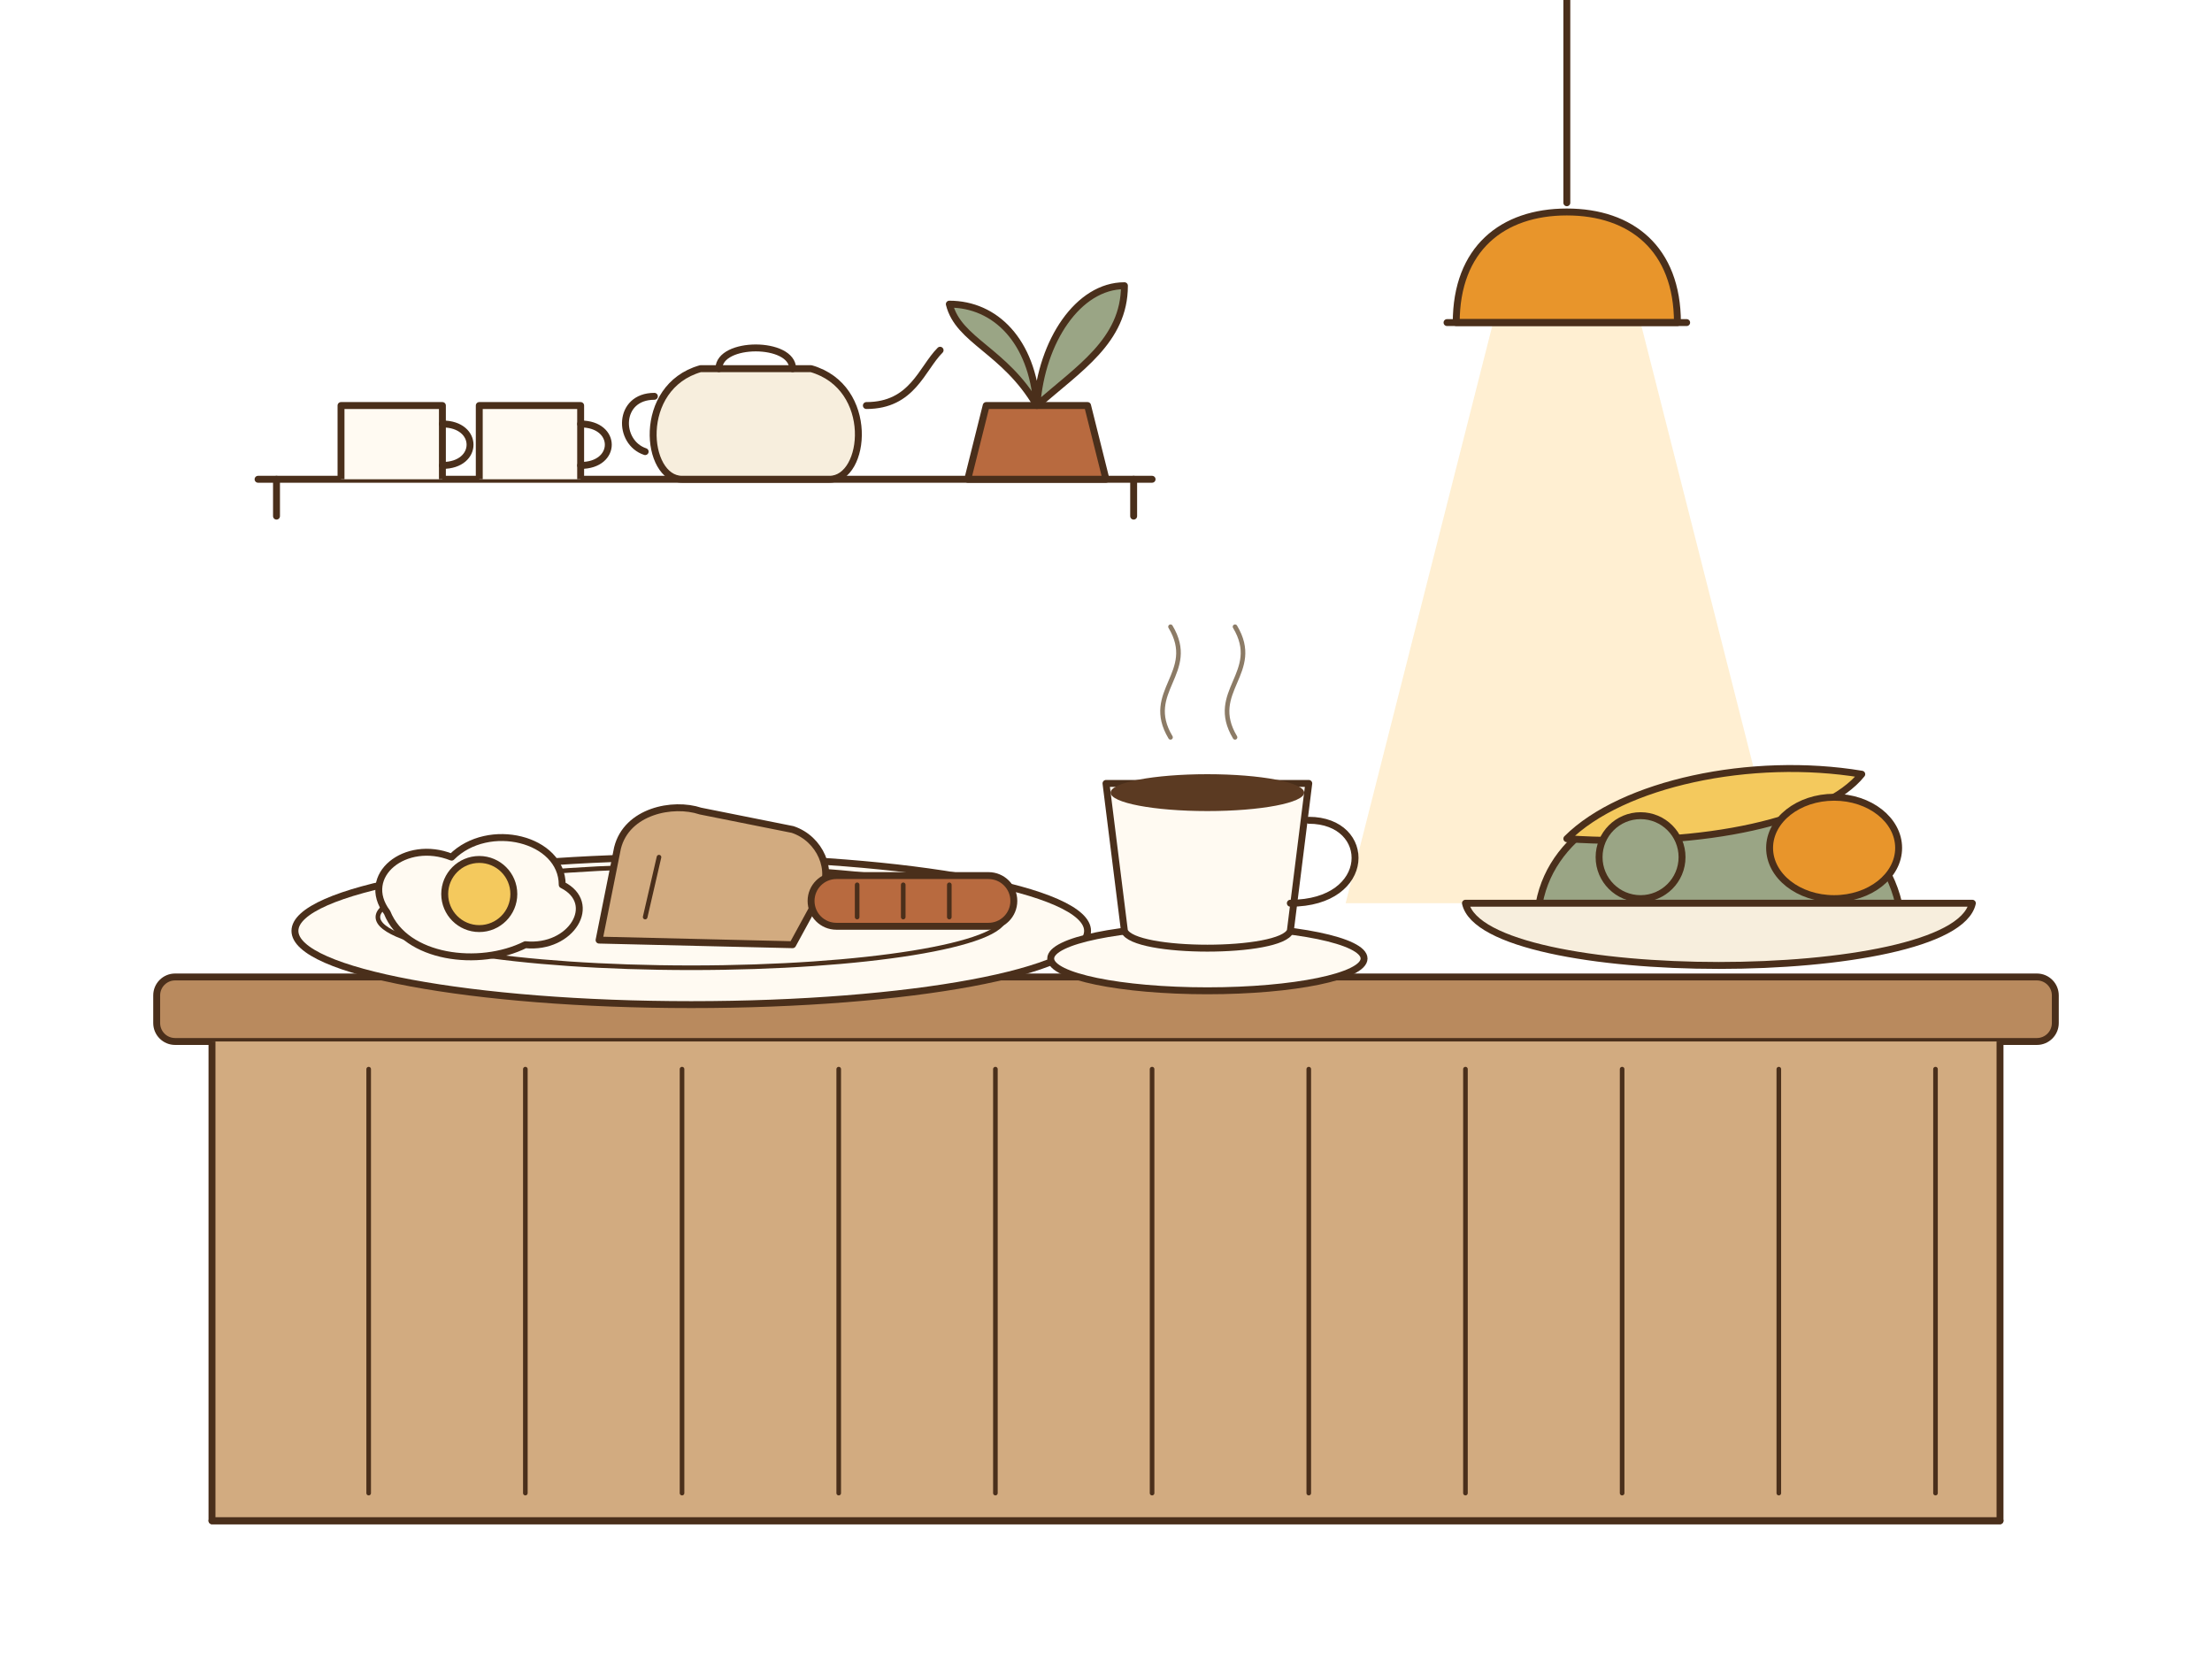
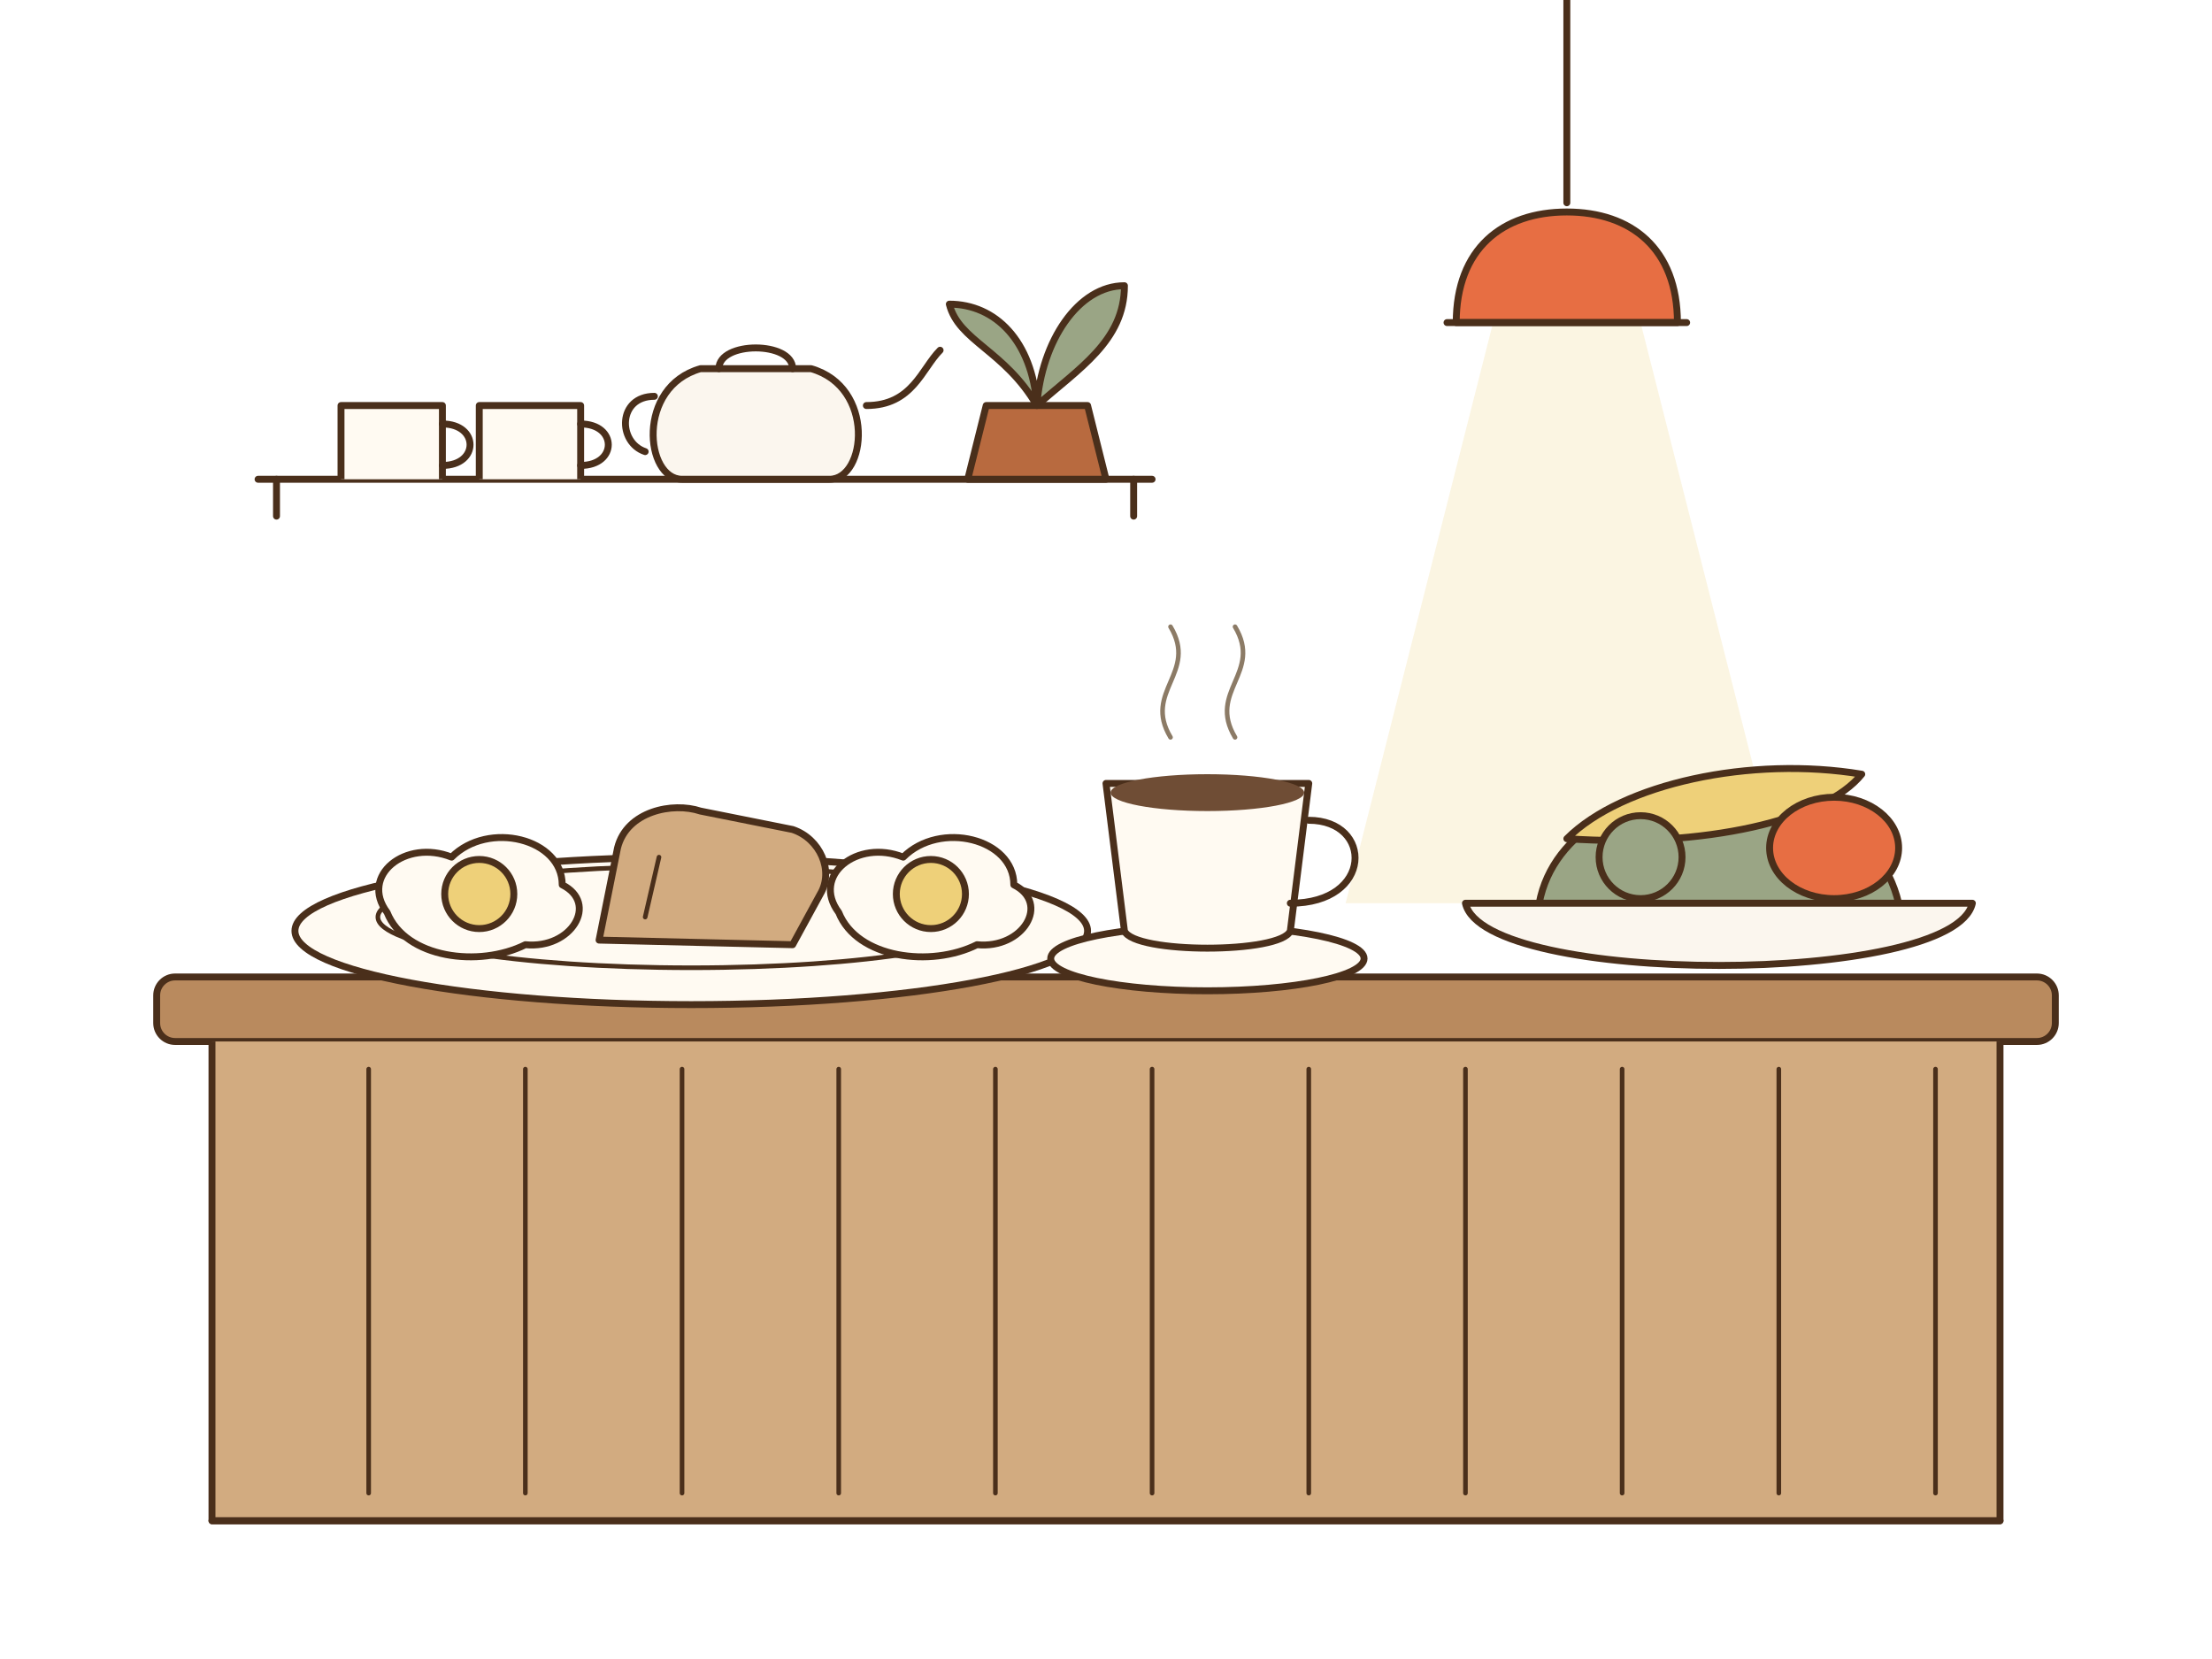
<svg xmlns="http://www.w3.org/2000/svg" viewBox="0 0 480 360" width="480" height="360">
-   <style>.l,.h{fill:none;stroke:#4a2f1b;stroke-linecap:round;stroke-linejoin:round;vector-effect:non-scaling-stroke}.l{stroke-width:1.5}.h{stroke-width:1}.d{stroke-dasharray:3 4}.f{stroke:#4a2f1b;stroke-width:1.5;stroke-linejoin:round;vector-effect:non-scaling-stroke}.c{fill:#f7eedd}.p{fill:#fffaf2}.s{fill:#e7dac6}.w{fill:#d2ab80}.wd{fill:#b98a5e}.b{fill:#5b3a22}.a{fill:#e8952b}.y{fill:#f4c95d}.g{fill:#9aa585}.r{fill:#b86a3f}.k{fill:#4a2f1b}.cu{fill:#a0673f}.in{fill:#f8dea2}.glow{fill:#fdb833;opacity:.22}.steam{fill:none;stroke:#8c7b66;stroke-width:1;stroke-linecap:round;vector-effect:non-scaling-stroke}.lichen{fill:none;stroke:#8f9a7a;stroke-width:4;stroke-linecap:round;vector-effect:non-scaling-stroke}.dusk{fill:#f6d9b0}.bank{fill:#b5b8ae}.river1{fill:#efd6b4}.river2{fill:#e4c6a0}.glint{fill:none;stroke:#fffaf2;stroke-width:1.5;stroke-linecap:round;vector-effect:non-scaling-stroke}.water{fill:none;stroke:#8fa7ad;stroke-width:1.5;stroke-linecap:round;stroke-dasharray:6 7;vector-effect:non-scaling-stroke}@media (prefers-color-scheme:dark){.l,.h,.f{stroke:#dccdb6}.c{fill:#2b1f15}.p{fill:#3a2b1f}.s{fill:#34281d}.w{fill:#6f5038}.wd{fill:#5b412d}.dusk{fill:#3a2618}.bank{fill:#2e2721}.river1{fill:#251b14}.river2{fill:#1f1711}.glint{stroke:#e8952b}.in{fill:#e3ad4c}.b{fill:#8a6444}.k{fill:#dccdb6}.cu{fill:#7a4f31}.g{fill:#6f7a60}.r{fill:#8f5334}.glow{opacity:.2}.steam{stroke:#a8987f}.water{stroke:#7f969c}}</style>
+   <style>.l,.h{fill:none;stroke:#4a2f1b;stroke-linecap:round;stroke-linejoin:round;vector-effect:non-scaling-stroke}.l{stroke-width:1.5}.h{stroke-width:1}.d{stroke-dasharray:3 4}.f{stroke:#4a2f1b;stroke-width:1.5;stroke-linejoin:round;vector-effect:non-scaling-stroke}.c{fill:#fbf6ee}.p{fill:#fffaf2}.s{fill:#e7dac6}.w{fill:#d2ab80}.wd{fill:#b98a5e}.b{fill:#6f4d35}.a{fill:#e76e43}.y{fill:#eed079}.g{fill:#9aa585}.r{fill:#b86a3f}.k{fill:#4a2f1b}.cu{fill:#a0673f}.in{fill:#f8dea2}.glow{fill:#eed079;opacity:.22}.steam{fill:none;stroke:#8c7b66;stroke-width:1;stroke-linecap:round;vector-effect:non-scaling-stroke}.lichen{fill:none;stroke:#8f9a7a;stroke-width:4;stroke-linecap:round;vector-effect:non-scaling-stroke}.dusk{fill:#f6d9b0}.bank{fill:#b5b8ae}.river1{fill:#efd6b4}.river2{fill:#e4c6a0}.glint{fill:none;stroke:#fffaf2;stroke-width:1.5;stroke-linecap:round;vector-effect:non-scaling-stroke}.water{fill:none;stroke:#8fa7ad;stroke-width:1.5;stroke-linecap:round;stroke-dasharray:6 7;vector-effect:non-scaling-stroke}@media (prefers-color-scheme:dark){.l,.h,.f{stroke:#dccdb6}.c{fill:#2c1e13}.p{fill:#3a2b1f}.s{fill:#34281d}.w{fill:#6f5038}.wd{fill:#5b412d}.dusk{fill:#3a2618}.bank{fill:#2e2721}.river1{fill:#251b14}.river2{fill:#1f1711}.glint{stroke:#e76e43}.in{fill:#e3ad4c}.b{fill:#8a6444}.k{fill:#dccdb6}.cu{fill:#7a4f31}.g{fill:#6f7a60}.r{fill:#8f5334}.glow{opacity:.2}.steam{stroke:#a8987f}.water{stroke:#7f969c}}</style>
  <path class="l" d="M340 0V44" />
  <path class="glow" d="M292 196 324 70H356L388 196Z" />
  <path class="a f" d="M316 70C316 54 326 46 340 46C354 46 364 54 364 70Z" />
  <path class="l" d="M314 70H366" />
  <path class="l" d="M56 104H250" />
  <path class="l" d="M60 104V112M246 104V112" />
  <path class="p f" d="M74 104V88H96V104" />
  <path class="l" d="M96 92C104 92 104 101 96 101" />
  <path class="p f" d="M104 104V88H126V104" />
  <path class="l" d="M126 92C134 92 134 101 126 101" />
  <path class="c f" d="M148 104C140 104 138 84 152 80H176C190 84 188 104 180 104Z" />
  <path class="l" d="M188 88C198 88 200 80 204 76" />
  <path class="l" d="M142 86C134 86 134 96 140 98" />
  <path class="l" d="M156 80C156 74 172 74 172 80" />
  <path class="r f" d="M210 104 214 88H236L240 104Z" />
  <path class="g f" d="M225 88C218 76 208 74 206 66C216 66 224 74 225 88C226 74 234 62 244 62C244 74 234 80 225 88Z" />
  <rect class="wd f" x="34" y="212" width="412" height="14" rx="4" />
  <path class="w f" d="M46 226V330H434V226" />
  <path class="l" d="M46 330H434" />
  <path class="h" d="M80 232V324 M114 232V324 M148 232V324 M182 232V324 M216 232V324 M250 232V324 M284 232V324 M318 232V324 M352 232V324 M386 232V324 M420 232V324" />
  <ellipse class="p f" cx="150" cy="202" rx="86" ry="16" />
  <ellipse class="h" cx="150" cy="199" rx="68" ry="11" />
  <path class="p f" d="M84 198C78 190 88 182 98 186C106 178 122 182 122 192C130 196 124 206 114 205C104 210 88 208 84 198Z" />
  <circle class="y f" cx="104" cy="194" r="7.5" />
  <path class="w f" d="M130 204 134 184C136 176 146 174 152 176L172 180C178 182 181 189 178 194L172 205Z" />
  <path class="h" d="M140 199 143 186" />
-   <rect class="r f" x="176" y="190" width="44" height="11" rx="5.5" />
-   <path class="h" d="M186 192V199M196 192V199M206 192V199" />
+   <g transform="translate(98 0)">
+     <path class="p f" d="M84 198C78 190 88 182 98 186C106 178 122 182 122 192C130 196 124 206 114 205C104 210 88 208 84 198Z" />
+     <circle class="y f" cx="104" cy="194" r="7.5" />
+   </g>
  <ellipse class="p f" cx="262" cy="208" rx="34" ry="7" />
  <path class="p f" d="M240 170H284L280 202C278 207 246 207 244 202Z" />
  <ellipse class="b" cx="262" cy="172" rx="21" ry="4" />
  <path class="l" d="M284 178C298 178 298 196 280 196" />
  <path class="steam" d="M254 160C248 150 260 146 254 136M268 160C262 150 274 146 268 136" />
  <path class="g f" d="M334 196C340 164 404 162 412 196Z" />
  <path class="y f" d="M340 182C352 170 380 164 404 168C396 178 370 184 340 182Z" />
  <ellipse class="a f" cx="398" cy="184" rx="14" ry="11" />
  <circle class="g f" cx="356" cy="186" r="9" />
  <path class="c f" d="M318 196C322 214 424 214 428 196Z" />
</svg>
